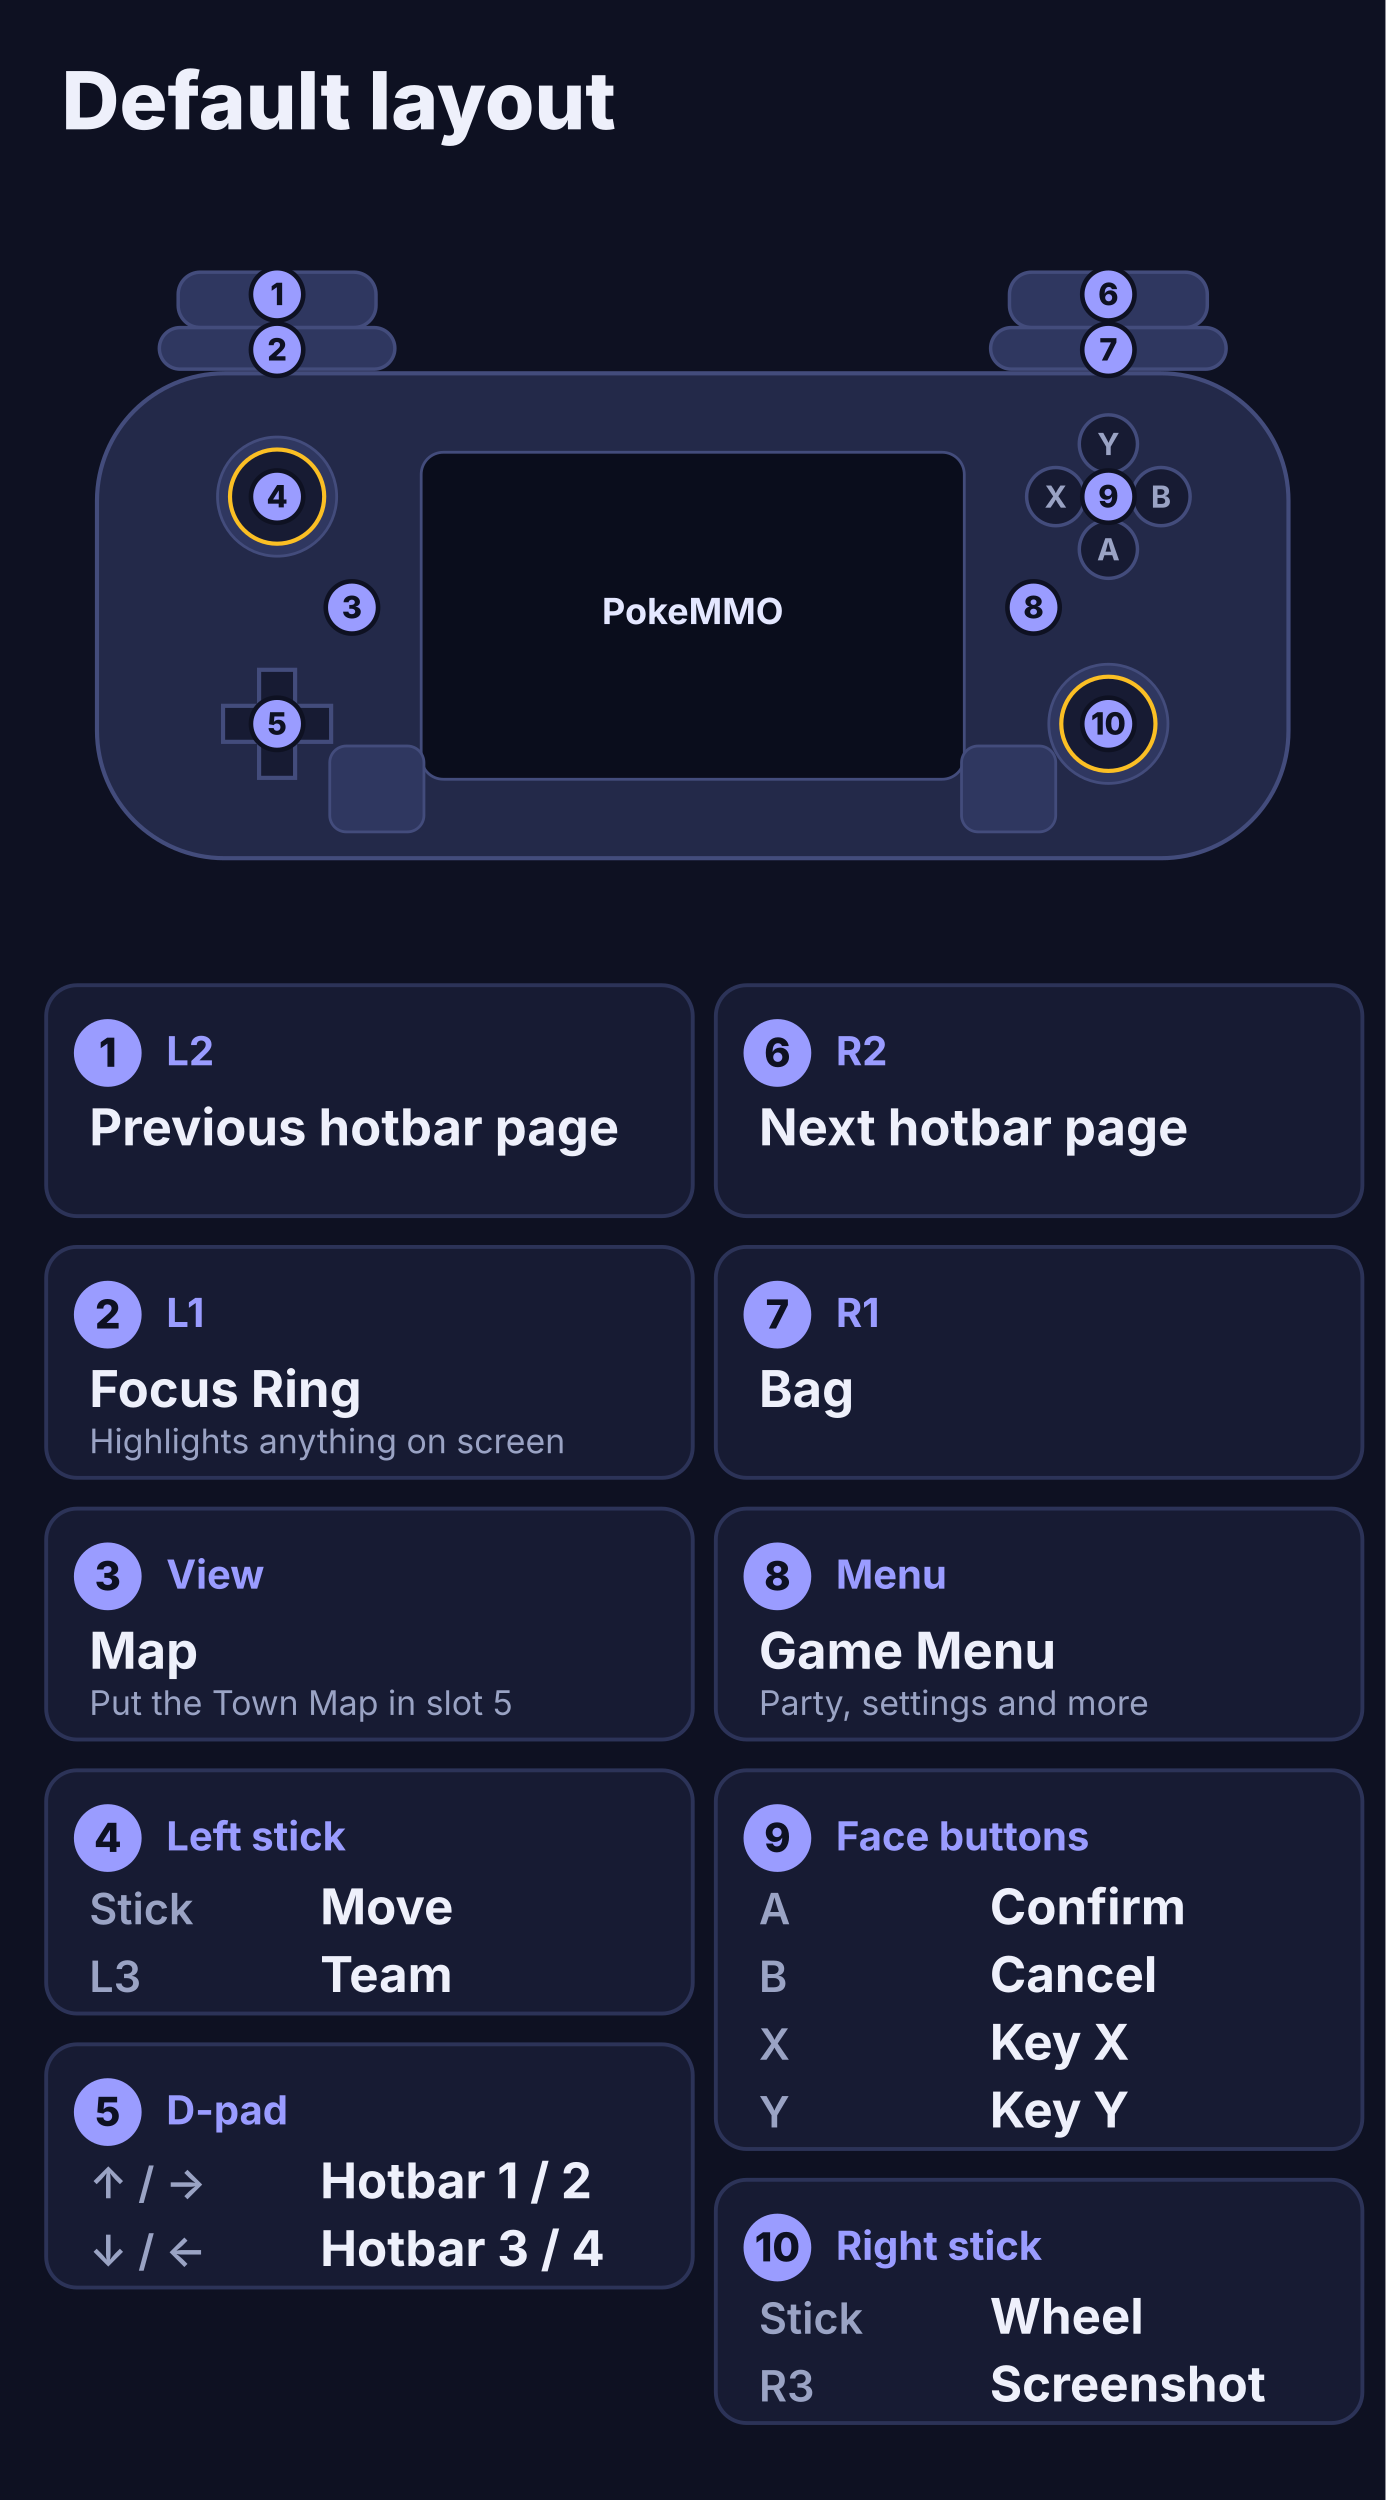
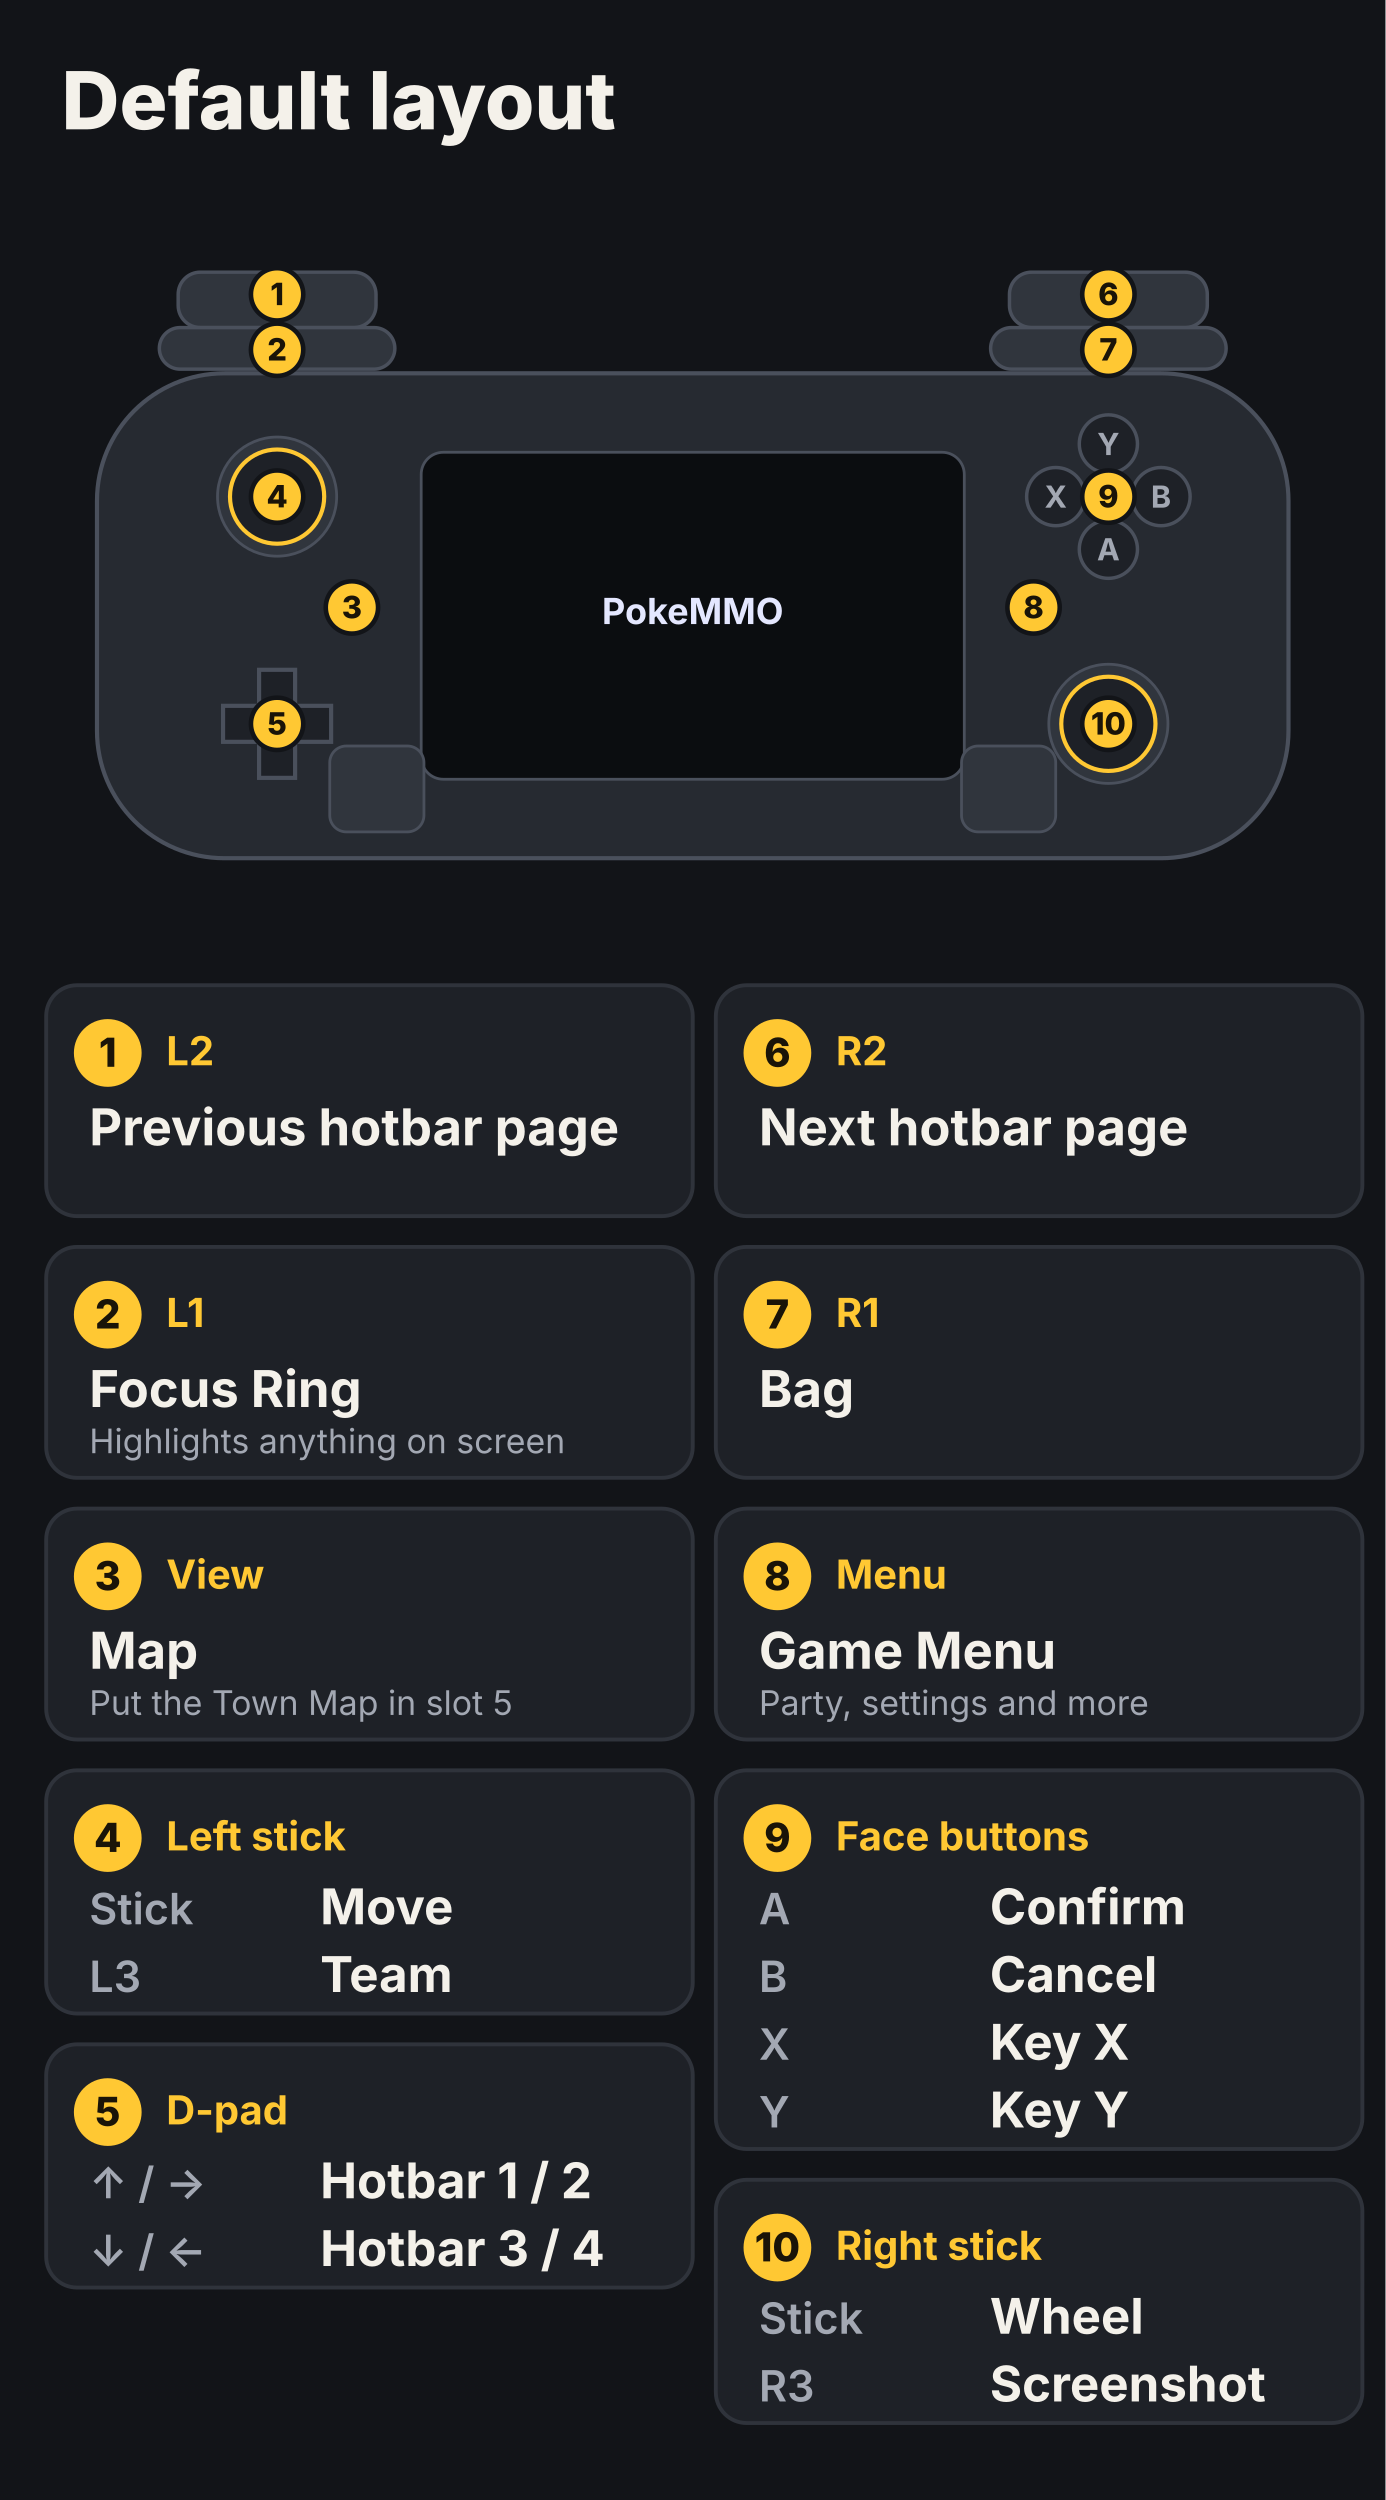
- <svg xmlns="http://www.w3.org/2000/svg" viewBox="0 0 900 1624" width="900" height="1624" role="img" aria-labelledby="t d" font-family="'Segoe UI Variable Display','Segoe UI',Inter,'SF Pro Display',-apple-system,'Helvetica Neue',Arial,sans-serif">
-   <rect width="900" height="1624" fill="#0e1122" />
-   <text x="40" y="84" font-size="52" font-weight="800" fill="#eef0fb" text-anchor="start">Default layout</text>
+ <svg xmlns="http://www.w3.org/2000/svg" viewBox="0 0 900 1624" width="900" height="1624" role="img" aria-labelledby="t d" font-family="'Bricolage Grotesque','Geist','Segoe UI Variable Display','Segoe UI',Inter,'SF Pro Display',-apple-system,'Helvetica Neue',Arial,sans-serif">
+   <rect width="900" height="1624" fill="#121418" />
+   <text x="40" y="84" font-size="52" font-weight="800" fill="#f4f1ea" text-anchor="start">Default layout</text>
  <g transform="translate(450,400) scale(0.9)">
-     <rect x="-430" y="-175" width="860" height="350" rx="92" fill="#232949" stroke="#434c7c" stroke-width="3" />
-     <rect x="-196" y="-118" width="392" height="236" rx="16" fill="#0a0d1c" stroke="#434c7c" stroke-width="2" />
+     <rect x="-430" y="-175" width="860" height="350" rx="92" fill="#262a31" stroke="#4a505c" stroke-width="3" />
+     <rect x="-196" y="-118" width="392" height="236" rx="16" fill="#0b0d10" stroke="#4a505c" stroke-width="2" />
    <text x="0" y="6" font-size="26" font-weight="700" fill="#e4e7ff" text-anchor="middle">PokeMMO</text>
-     <rect x="-371.4" y="-248" width="142.8" height="40" rx="16" fill="#2f3760" stroke="#434c7c" stroke-width="2.5" />
-     <rect x="-385" y="-208" width="170" height="30" rx="15" fill="#2f3760" stroke="#434c7c" stroke-width="2.5" />
-     <rect x="228.6" y="-248" width="142.8" height="40" rx="16" fill="#2f3760" stroke="#434c7c" stroke-width="2.5" />
-     <rect x="215" y="-208" width="170" height="30" rx="15" fill="#2f3760" stroke="#434c7c" stroke-width="2.5" />
-     <circle cx="-300" cy="-86" r="43" fill="#2f3760" stroke="#434c7c" stroke-width="2" />
-     <circle cx="-300" cy="-86" r="34" fill="#171b33" stroke="#fbbf24" stroke-width="3" />
-     <circle cx="-300" cy="-86" r="18.7" fill="none" stroke="#2c3358" stroke-width="2" />
-     <circle cx="300" cy="78" r="43" fill="#2f3760" stroke="#434c7c" stroke-width="2" />
-     <circle cx="300" cy="78" r="34" fill="#171b33" stroke="#fbbf24" stroke-width="3" />
-     <circle cx="300" cy="78" r="18.7" fill="none" stroke="#2c3358" stroke-width="2" />
-     <path d="M -313,39 h 26 v 26 h 26 v 26 h -26 v 26 h -26 v -26 h -26 v -26 h 26 z" fill="#171b33" stroke="#434c7c" stroke-width="3" />
-     <circle cx="300" cy="-48" r="21" fill="#171b33" stroke="#434c7c" stroke-width="2.5" />
-     <text x="300" y="-40" font-size="22" font-weight="700" fill="#9aa3c4" text-anchor="middle">A</text>
-     <circle cx="338" cy="-86" r="21" fill="#171b33" stroke="#434c7c" stroke-width="2.5" />
-     <text x="338" y="-78" font-size="22" font-weight="700" fill="#9aa3c4" text-anchor="middle">B</text>
-     <circle cx="262" cy="-86" r="21" fill="#171b33" stroke="#434c7c" stroke-width="2.5" />
-     <text x="262" y="-78" font-size="22" font-weight="700" fill="#9aa3c4" text-anchor="middle">X</text>
-     <circle cx="300" cy="-124" r="21" fill="#171b33" stroke="#434c7c" stroke-width="2.5" />
-     <text x="300" y="-116" font-size="22" font-weight="700" fill="#9aa3c4" text-anchor="middle">Y</text>
-     <rect x="-256" y="-12" width="20" height="12" rx="6" fill="#fbbf24" stroke="#434c7c" stroke-width="2.5" />
-     <rect x="236" y="-12" width="20" height="12" rx="6" fill="#171b33" stroke="#434c7c" stroke-width="2.5" />
-     <rect x="-262" y="94" width="68" height="62" rx="12" fill="#2f3760" stroke="#434c7c" stroke-width="2" />
-     <rect x="194" y="94" width="68" height="62" rx="12" fill="#2f3760" stroke="#434c7c" stroke-width="2" />
+     <rect x="-371.4" y="-248" width="142.8" height="40" rx="16" fill="#30353d" stroke="#4a505c" stroke-width="2.5" />
+     <rect x="-385" y="-208" width="170" height="30" rx="15" fill="#30353d" stroke="#4a505c" stroke-width="2.5" />
+     <rect x="228.6" y="-248" width="142.8" height="40" rx="16" fill="#30353d" stroke="#4a505c" stroke-width="2.5" />
+     <rect x="215" y="-208" width="170" height="30" rx="15" fill="#30353d" stroke="#4a505c" stroke-width="2.5" />
+     <circle cx="-300" cy="-86" r="43" fill="#30353d" stroke="#4a505c" stroke-width="2" />
+     <circle cx="-300" cy="-86" r="34" fill="#1e2127" stroke="#ffc833" stroke-width="3" />
+     <circle cx="-300" cy="-86" r="18.7" fill="none" stroke="#2f333b" stroke-width="2" />
+     <circle cx="300" cy="78" r="43" fill="#30353d" stroke="#4a505c" stroke-width="2" />
+     <circle cx="300" cy="78" r="34" fill="#1e2127" stroke="#ffc833" stroke-width="3" />
+     <circle cx="300" cy="78" r="18.7" fill="none" stroke="#2f333b" stroke-width="2" />
+     <path d="M -313,39 h 26 v 26 h 26 v 26 h -26 v 26 h -26 v -26 h -26 v -26 h 26 z" fill="#1e2127" stroke="#4a505c" stroke-width="3" />
+     <circle cx="300" cy="-48" r="21" fill="#1e2127" stroke="#4a505c" stroke-width="2.5" />
+     <text x="300" y="-40" font-size="22" font-weight="700" fill="#a3a8b3" text-anchor="middle">A</text>
+     <circle cx="338" cy="-86" r="21" fill="#1e2127" stroke="#4a505c" stroke-width="2.5" />
+     <text x="338" y="-78" font-size="22" font-weight="700" fill="#a3a8b3" text-anchor="middle">B</text>
+     <circle cx="262" cy="-86" r="21" fill="#1e2127" stroke="#4a505c" stroke-width="2.5" />
+     <text x="262" y="-78" font-size="22" font-weight="700" fill="#a3a8b3" text-anchor="middle">X</text>
+     <circle cx="300" cy="-124" r="21" fill="#1e2127" stroke="#4a505c" stroke-width="2.5" />
+     <text x="300" y="-116" font-size="22" font-weight="700" fill="#a3a8b3" text-anchor="middle">Y</text>
+     <rect x="-256" y="-12" width="20" height="12" rx="6" fill="#ffc833" stroke="#4a505c" stroke-width="2.5" />
+     <rect x="236" y="-12" width="20" height="12" rx="6" fill="#1e2127" stroke="#4a505c" stroke-width="2.5" />
+     <rect x="-262" y="94" width="68" height="62" rx="12" fill="#30353d" stroke="#4a505c" stroke-width="2" />
+     <rect x="194" y="94" width="68" height="62" rx="12" fill="#30353d" stroke="#4a505c" stroke-width="2" />
  </g>
-   <circle cx="180" cy="191.2" r="17" fill="#9a9cff" stroke="#0e1122" stroke-width="3" />
-   <text x="180" y="198.2" font-size="20" font-weight="800" fill="#0e1122" text-anchor="middle">1</text>
-   <circle cx="180" cy="227.2" r="17" fill="#9a9cff" stroke="#0e1122" stroke-width="3" />
-   <text x="180" y="234.2" font-size="20" font-weight="800" fill="#0e1122" text-anchor="middle">2</text>
-   <circle cx="228.6" cy="394.6" r="17" fill="#9a9cff" stroke="#0e1122" stroke-width="3" />
-   <text x="228.6" y="401.6" font-size="20" font-weight="800" fill="#0e1122" text-anchor="middle">3</text>
-   <circle cx="180" cy="322.6" r="17" fill="#9a9cff" stroke="#0e1122" stroke-width="3" />
-   <text x="180" y="329.6" font-size="20" font-weight="800" fill="#0e1122" text-anchor="middle">4</text>
-   <circle cx="180" cy="470.2" r="17" fill="#9a9cff" stroke="#0e1122" stroke-width="3" />
-   <text x="180" y="477.2" font-size="20" font-weight="800" fill="#0e1122" text-anchor="middle">5</text>
-   <circle cx="720" cy="191.2" r="17" fill="#9a9cff" stroke="#0e1122" stroke-width="3" />
-   <text x="720" y="198.2" font-size="20" font-weight="800" fill="#0e1122" text-anchor="middle">6</text>
-   <circle cx="720" cy="227.2" r="17" fill="#9a9cff" stroke="#0e1122" stroke-width="3" />
-   <text x="720" y="234.2" font-size="20" font-weight="800" fill="#0e1122" text-anchor="middle">7</text>
-   <circle cx="671.4" cy="394.6" r="17" fill="#9a9cff" stroke="#0e1122" stroke-width="3" />
-   <text x="671.4" y="401.6" font-size="20" font-weight="800" fill="#0e1122" text-anchor="middle">8</text>
-   <circle cx="720" cy="322.6" r="17" fill="#9a9cff" stroke="#0e1122" stroke-width="3" />
-   <text x="720" y="329.6" font-size="20" font-weight="800" fill="#0e1122" text-anchor="middle">9</text>
-   <circle cx="720" cy="470.2" r="17" fill="#9a9cff" stroke="#0e1122" stroke-width="3" />
-   <text x="720" y="477.2" font-size="20" font-weight="800" fill="#0e1122" text-anchor="middle">10</text>
-   <rect x="30" y="640" width="420" height="150" rx="20" fill="#171b33" stroke="#2c3358" stroke-width="2.5" />
-   <circle cx="70" cy="684" r="22" fill="#9a9cff" />
-   <text x="70" y="693" font-size="26" font-weight="800" fill="#0e1122" text-anchor="middle">1</text>
-   <text x="108" y="692" font-size="26" font-weight="700" fill="#9a9cff" text-anchor="start">L2</text>
-   <text x="58" y="744" font-size="33" font-weight="700" fill="#eef0fb" text-anchor="start">Previous hotbar page</text>
-   <rect x="30" y="810" width="420" height="150" rx="20" fill="#171b33" stroke="#2c3358" stroke-width="2.5" />
-   <circle cx="70" cy="854" r="22" fill="#9a9cff" />
-   <text x="70" y="863" font-size="26" font-weight="800" fill="#0e1122" text-anchor="middle">2</text>
-   <text x="108" y="862" font-size="26" font-weight="700" fill="#9a9cff" text-anchor="start">L1</text>
-   <text x="58" y="914" font-size="33" font-weight="700" fill="#eef0fb" text-anchor="start">Focus Ring</text>
-   <text x="58" y="944" font-size="22" font-weight="400" fill="#9aa3c4" text-anchor="start">Highlights anything on screen</text>
-   <rect x="30" y="980" width="420" height="150" rx="20" fill="#171b33" stroke="#2c3358" stroke-width="2.5" />
-   <circle cx="70" cy="1024" r="22" fill="#9a9cff" />
-   <text x="70" y="1033" font-size="26" font-weight="800" fill="#0e1122" text-anchor="middle">3</text>
-   <text x="108" y="1032" font-size="26" font-weight="700" fill="#9a9cff" text-anchor="start">View</text>
-   <text x="58" y="1084" font-size="33" font-weight="700" fill="#eef0fb" text-anchor="start">Map</text>
-   <text x="58" y="1114" font-size="22" font-weight="400" fill="#9aa3c4" text-anchor="start">Put the Town Map in slot 5</text>
-   <rect x="30" y="1150" width="420" height="158" rx="20" fill="#171b33" stroke="#2c3358" stroke-width="2.5" />
-   <circle cx="70" cy="1194" r="22" fill="#9a9cff" />
-   <text x="70" y="1203" font-size="26" font-weight="800" fill="#0e1122" text-anchor="middle">4</text>
-   <text x="108" y="1202" font-size="26" font-weight="700" fill="#9a9cff" text-anchor="start">Left stick</text>
-   <text x="58" y="1250" font-size="28" font-weight="600" fill="#9aa3c4" text-anchor="start">Stick</text>
-   <text x="208" y="1250" font-size="32" font-weight="700" fill="#eef0fb" text-anchor="start">Move</text>
-   <text x="58" y="1294" font-size="28" font-weight="600" fill="#9aa3c4" text-anchor="start">L3</text>
-   <text x="208" y="1294" font-size="32" font-weight="700" fill="#eef0fb" text-anchor="start">Team</text>
-   <rect x="30" y="1328" width="420" height="158" rx="20" fill="#171b33" stroke="#2c3358" stroke-width="2.5" />
-   <circle cx="70" cy="1372" r="22" fill="#9a9cff" />
-   <text x="70" y="1381" font-size="26" font-weight="800" fill="#0e1122" text-anchor="middle">5</text>
-   <text x="108" y="1380" font-size="26" font-weight="700" fill="#9a9cff" text-anchor="start">D-pad</text>
-   <text x="58" y="1428" font-size="28" font-weight="600" fill="#9aa3c4" text-anchor="start">↑ / →</text>
-   <text x="208" y="1428" font-size="32" font-weight="700" fill="#eef0fb" text-anchor="start">Hotbar 1 / 2</text>
-   <text x="58" y="1472" font-size="28" font-weight="600" fill="#9aa3c4" text-anchor="start">↓ / ←</text>
-   <text x="208" y="1472" font-size="32" font-weight="700" fill="#eef0fb" text-anchor="start">Hotbar 3 / 4</text>
-   <rect x="465" y="640" width="420" height="150" rx="20" fill="#171b33" stroke="#2c3358" stroke-width="2.5" />
-   <circle cx="505" cy="684" r="22" fill="#9a9cff" />
-   <text x="505" y="693" font-size="26" font-weight="800" fill="#0e1122" text-anchor="middle">6</text>
-   <text x="543" y="692" font-size="26" font-weight="700" fill="#9a9cff" text-anchor="start">R2</text>
-   <text x="493" y="744" font-size="33" font-weight="700" fill="#eef0fb" text-anchor="start">Next hotbar page</text>
-   <rect x="465" y="810" width="420" height="150" rx="20" fill="#171b33" stroke="#2c3358" stroke-width="2.5" />
-   <circle cx="505" cy="854" r="22" fill="#9a9cff" />
-   <text x="505" y="863" font-size="26" font-weight="800" fill="#0e1122" text-anchor="middle">7</text>
-   <text x="543" y="862" font-size="26" font-weight="700" fill="#9a9cff" text-anchor="start">R1</text>
-   <text x="493" y="914" font-size="33" font-weight="700" fill="#eef0fb" text-anchor="start">Bag</text>
-   <rect x="465" y="980" width="420" height="150" rx="20" fill="#171b33" stroke="#2c3358" stroke-width="2.5" />
-   <circle cx="505" cy="1024" r="22" fill="#9a9cff" />
-   <text x="505" y="1033" font-size="26" font-weight="800" fill="#0e1122" text-anchor="middle">8</text>
-   <text x="543" y="1032" font-size="26" font-weight="700" fill="#9a9cff" text-anchor="start">Menu</text>
-   <text x="493" y="1084" font-size="33" font-weight="700" fill="#eef0fb" text-anchor="start">Game Menu</text>
-   <text x="493" y="1114" font-size="22" font-weight="400" fill="#9aa3c4" text-anchor="start">Party, settings and more</text>
-   <rect x="465" y="1150" width="420" height="246" rx="20" fill="#171b33" stroke="#2c3358" stroke-width="2.5" />
-   <circle cx="505" cy="1194" r="22" fill="#9a9cff" />
-   <text x="505" y="1203" font-size="26" font-weight="800" fill="#0e1122" text-anchor="middle">9</text>
-   <text x="543" y="1202" font-size="26" font-weight="700" fill="#9a9cff" text-anchor="start">Face buttons</text>
-   <text x="493" y="1250" font-size="28" font-weight="600" fill="#9aa3c4" text-anchor="start">A</text>
-   <text x="643" y="1250" font-size="32" font-weight="700" fill="#eef0fb" text-anchor="start">Confirm</text>
-   <text x="493" y="1294" font-size="28" font-weight="600" fill="#9aa3c4" text-anchor="start">B</text>
-   <text x="643" y="1294" font-size="32" font-weight="700" fill="#eef0fb" text-anchor="start">Cancel</text>
-   <text x="493" y="1338" font-size="28" font-weight="600" fill="#9aa3c4" text-anchor="start">X</text>
-   <text x="643" y="1338" font-size="32" font-weight="700" fill="#eef0fb" text-anchor="start">Key X</text>
-   <text x="493" y="1382" font-size="28" font-weight="600" fill="#9aa3c4" text-anchor="start">Y</text>
-   <text x="643" y="1382" font-size="32" font-weight="700" fill="#eef0fb" text-anchor="start">Key Y</text>
-   <rect x="465" y="1416" width="420" height="158" rx="20" fill="#171b33" stroke="#2c3358" stroke-width="2.5" />
-   <circle cx="505" cy="1460" r="22" fill="#9a9cff" />
-   <text x="505" y="1469" font-size="26" font-weight="800" fill="#0e1122" text-anchor="middle">10</text>
-   <text x="543" y="1468" font-size="26" font-weight="700" fill="#9a9cff" text-anchor="start">Right stick</text>
-   <text x="493" y="1516" font-size="28" font-weight="600" fill="#9aa3c4" text-anchor="start">Stick</text>
-   <text x="643" y="1516" font-size="32" font-weight="700" fill="#eef0fb" text-anchor="start">Wheel</text>
-   <text x="493" y="1560" font-size="28" font-weight="600" fill="#9aa3c4" text-anchor="start">R3</text>
-   <text x="643" y="1560" font-size="32" font-weight="700" fill="#eef0fb" text-anchor="start">Screenshot</text>
+   <circle cx="180" cy="191.2" r="17" fill="#ffc833" stroke="#121418" stroke-width="3" />
+   <text x="180" y="198.2" font-size="20" font-weight="800" fill="#1a1408" text-anchor="middle">1</text>
+   <circle cx="180" cy="227.2" r="17" fill="#ffc833" stroke="#121418" stroke-width="3" />
+   <text x="180" y="234.2" font-size="20" font-weight="800" fill="#1a1408" text-anchor="middle">2</text>
+   <circle cx="228.6" cy="394.6" r="17" fill="#ffc833" stroke="#121418" stroke-width="3" />
+   <text x="228.6" y="401.6" font-size="20" font-weight="800" fill="#1a1408" text-anchor="middle">3</text>
+   <circle cx="180" cy="322.6" r="17" fill="#ffc833" stroke="#121418" stroke-width="3" />
+   <text x="180" y="329.6" font-size="20" font-weight="800" fill="#1a1408" text-anchor="middle">4</text>
+   <circle cx="180" cy="470.2" r="17" fill="#ffc833" stroke="#121418" stroke-width="3" />
+   <text x="180" y="477.2" font-size="20" font-weight="800" fill="#1a1408" text-anchor="middle">5</text>
+   <circle cx="720" cy="191.2" r="17" fill="#ffc833" stroke="#121418" stroke-width="3" />
+   <text x="720" y="198.2" font-size="20" font-weight="800" fill="#1a1408" text-anchor="middle">6</text>
+   <circle cx="720" cy="227.2" r="17" fill="#ffc833" stroke="#121418" stroke-width="3" />
+   <text x="720" y="234.2" font-size="20" font-weight="800" fill="#1a1408" text-anchor="middle">7</text>
+   <circle cx="671.4" cy="394.6" r="17" fill="#ffc833" stroke="#121418" stroke-width="3" />
+   <text x="671.4" y="401.6" font-size="20" font-weight="800" fill="#1a1408" text-anchor="middle">8</text>
+   <circle cx="720" cy="322.6" r="17" fill="#ffc833" stroke="#121418" stroke-width="3" />
+   <text x="720" y="329.6" font-size="20" font-weight="800" fill="#1a1408" text-anchor="middle">9</text>
+   <circle cx="720" cy="470.2" r="17" fill="#ffc833" stroke="#121418" stroke-width="3" />
+   <text x="720" y="477.2" font-size="20" font-weight="800" fill="#1a1408" text-anchor="middle">10</text>
+   <rect x="30" y="640" width="420" height="150" rx="20" fill="#1e2127" stroke="#2f333b" stroke-width="2.5" />
+   <circle cx="70" cy="684" r="22" fill="#ffc833" />
+   <text x="70" y="693" font-size="26" font-weight="800" fill="#1a1408" text-anchor="middle">1</text>
+   <text x="108" y="692" font-size="26" font-weight="700" fill="#ffc833" text-anchor="start">L2</text>
+   <text x="58" y="744" font-size="33" font-weight="700" fill="#f4f1ea" text-anchor="start">Previous hotbar page</text>
+   <rect x="30" y="810" width="420" height="150" rx="20" fill="#1e2127" stroke="#2f333b" stroke-width="2.5" />
+   <circle cx="70" cy="854" r="22" fill="#ffc833" />
+   <text x="70" y="863" font-size="26" font-weight="800" fill="#1a1408" text-anchor="middle">2</text>
+   <text x="108" y="862" font-size="26" font-weight="700" fill="#ffc833" text-anchor="start">L1</text>
+   <text x="58" y="914" font-size="33" font-weight="700" fill="#f4f1ea" text-anchor="start">Focus Ring</text>
+   <text x="58" y="944" font-size="22" font-weight="400" fill="#a3a8b3" text-anchor="start">Highlights anything on screen</text>
+   <rect x="30" y="980" width="420" height="150" rx="20" fill="#1e2127" stroke="#2f333b" stroke-width="2.5" />
+   <circle cx="70" cy="1024" r="22" fill="#ffc833" />
+   <text x="70" y="1033" font-size="26" font-weight="800" fill="#1a1408" text-anchor="middle">3</text>
+   <text x="108" y="1032" font-size="26" font-weight="700" fill="#ffc833" text-anchor="start">View</text>
+   <text x="58" y="1084" font-size="33" font-weight="700" fill="#f4f1ea" text-anchor="start">Map</text>
+   <text x="58" y="1114" font-size="22" font-weight="400" fill="#a3a8b3" text-anchor="start">Put the Town Map in slot 5</text>
+   <rect x="30" y="1150" width="420" height="158" rx="20" fill="#1e2127" stroke="#2f333b" stroke-width="2.5" />
+   <circle cx="70" cy="1194" r="22" fill="#ffc833" />
+   <text x="70" y="1203" font-size="26" font-weight="800" fill="#1a1408" text-anchor="middle">4</text>
+   <text x="108" y="1202" font-size="26" font-weight="700" fill="#ffc833" text-anchor="start">Left stick</text>
+   <text x="58" y="1250" font-size="28" font-weight="600" fill="#a3a8b3" text-anchor="start">Stick</text>
+   <text x="208" y="1250" font-size="32" font-weight="700" fill="#f4f1ea" text-anchor="start">Move</text>
+   <text x="58" y="1294" font-size="28" font-weight="600" fill="#a3a8b3" text-anchor="start">L3</text>
+   <text x="208" y="1294" font-size="32" font-weight="700" fill="#f4f1ea" text-anchor="start">Team</text>
+   <rect x="30" y="1328" width="420" height="158" rx="20" fill="#1e2127" stroke="#2f333b" stroke-width="2.5" />
+   <circle cx="70" cy="1372" r="22" fill="#ffc833" />
+   <text x="70" y="1381" font-size="26" font-weight="800" fill="#1a1408" text-anchor="middle">5</text>
+   <text x="108" y="1380" font-size="26" font-weight="700" fill="#ffc833" text-anchor="start">D-pad</text>
+   <text x="58" y="1428" font-size="28" font-weight="600" fill="#a3a8b3" text-anchor="start">↑ / →</text>
+   <text x="208" y="1428" font-size="32" font-weight="700" fill="#f4f1ea" text-anchor="start">Hotbar 1 / 2</text>
+   <text x="58" y="1472" font-size="28" font-weight="600" fill="#a3a8b3" text-anchor="start">↓ / ←</text>
+   <text x="208" y="1472" font-size="32" font-weight="700" fill="#f4f1ea" text-anchor="start">Hotbar 3 / 4</text>
+   <rect x="465" y="640" width="420" height="150" rx="20" fill="#1e2127" stroke="#2f333b" stroke-width="2.5" />
+   <circle cx="505" cy="684" r="22" fill="#ffc833" />
+   <text x="505" y="693" font-size="26" font-weight="800" fill="#1a1408" text-anchor="middle">6</text>
+   <text x="543" y="692" font-size="26" font-weight="700" fill="#ffc833" text-anchor="start">R2</text>
+   <text x="493" y="744" font-size="33" font-weight="700" fill="#f4f1ea" text-anchor="start">Next hotbar page</text>
+   <rect x="465" y="810" width="420" height="150" rx="20" fill="#1e2127" stroke="#2f333b" stroke-width="2.5" />
+   <circle cx="505" cy="854" r="22" fill="#ffc833" />
+   <text x="505" y="863" font-size="26" font-weight="800" fill="#1a1408" text-anchor="middle">7</text>
+   <text x="543" y="862" font-size="26" font-weight="700" fill="#ffc833" text-anchor="start">R1</text>
+   <text x="493" y="914" font-size="33" font-weight="700" fill="#f4f1ea" text-anchor="start">Bag</text>
+   <rect x="465" y="980" width="420" height="150" rx="20" fill="#1e2127" stroke="#2f333b" stroke-width="2.5" />
+   <circle cx="505" cy="1024" r="22" fill="#ffc833" />
+   <text x="505" y="1033" font-size="26" font-weight="800" fill="#1a1408" text-anchor="middle">8</text>
+   <text x="543" y="1032" font-size="26" font-weight="700" fill="#ffc833" text-anchor="start">Menu</text>
+   <text x="493" y="1084" font-size="33" font-weight="700" fill="#f4f1ea" text-anchor="start">Game Menu</text>
+   <text x="493" y="1114" font-size="22" font-weight="400" fill="#a3a8b3" text-anchor="start">Party, settings and more</text>
+   <rect x="465" y="1150" width="420" height="246" rx="20" fill="#1e2127" stroke="#2f333b" stroke-width="2.5" />
+   <circle cx="505" cy="1194" r="22" fill="#ffc833" />
+   <text x="505" y="1203" font-size="26" font-weight="800" fill="#1a1408" text-anchor="middle">9</text>
+   <text x="543" y="1202" font-size="26" font-weight="700" fill="#ffc833" text-anchor="start">Face buttons</text>
+   <text x="493" y="1250" font-size="28" font-weight="600" fill="#a3a8b3" text-anchor="start">A</text>
+   <text x="643" y="1250" font-size="32" font-weight="700" fill="#f4f1ea" text-anchor="start">Confirm</text>
+   <text x="493" y="1294" font-size="28" font-weight="600" fill="#a3a8b3" text-anchor="start">B</text>
+   <text x="643" y="1294" font-size="32" font-weight="700" fill="#f4f1ea" text-anchor="start">Cancel</text>
+   <text x="493" y="1338" font-size="28" font-weight="600" fill="#a3a8b3" text-anchor="start">X</text>
+   <text x="643" y="1338" font-size="32" font-weight="700" fill="#f4f1ea" text-anchor="start">Key X</text>
+   <text x="493" y="1382" font-size="28" font-weight="600" fill="#a3a8b3" text-anchor="start">Y</text>
+   <text x="643" y="1382" font-size="32" font-weight="700" fill="#f4f1ea" text-anchor="start">Key Y</text>
+   <rect x="465" y="1416" width="420" height="158" rx="20" fill="#1e2127" stroke="#2f333b" stroke-width="2.5" />
+   <circle cx="505" cy="1460" r="22" fill="#ffc833" />
+   <text x="505" y="1469" font-size="26" font-weight="800" fill="#1a1408" text-anchor="middle">10</text>
+   <text x="543" y="1468" font-size="26" font-weight="700" fill="#ffc833" text-anchor="start">Right stick</text>
+   <text x="493" y="1516" font-size="28" font-weight="600" fill="#a3a8b3" text-anchor="start">Stick</text>
+   <text x="643" y="1516" font-size="32" font-weight="700" fill="#f4f1ea" text-anchor="start">Wheel</text>
+   <text x="493" y="1560" font-size="28" font-weight="600" fill="#a3a8b3" text-anchor="start">R3</text>
+   <text x="643" y="1560" font-size="32" font-weight="700" fill="#f4f1ea" text-anchor="start">Screenshot</text>
</svg>
